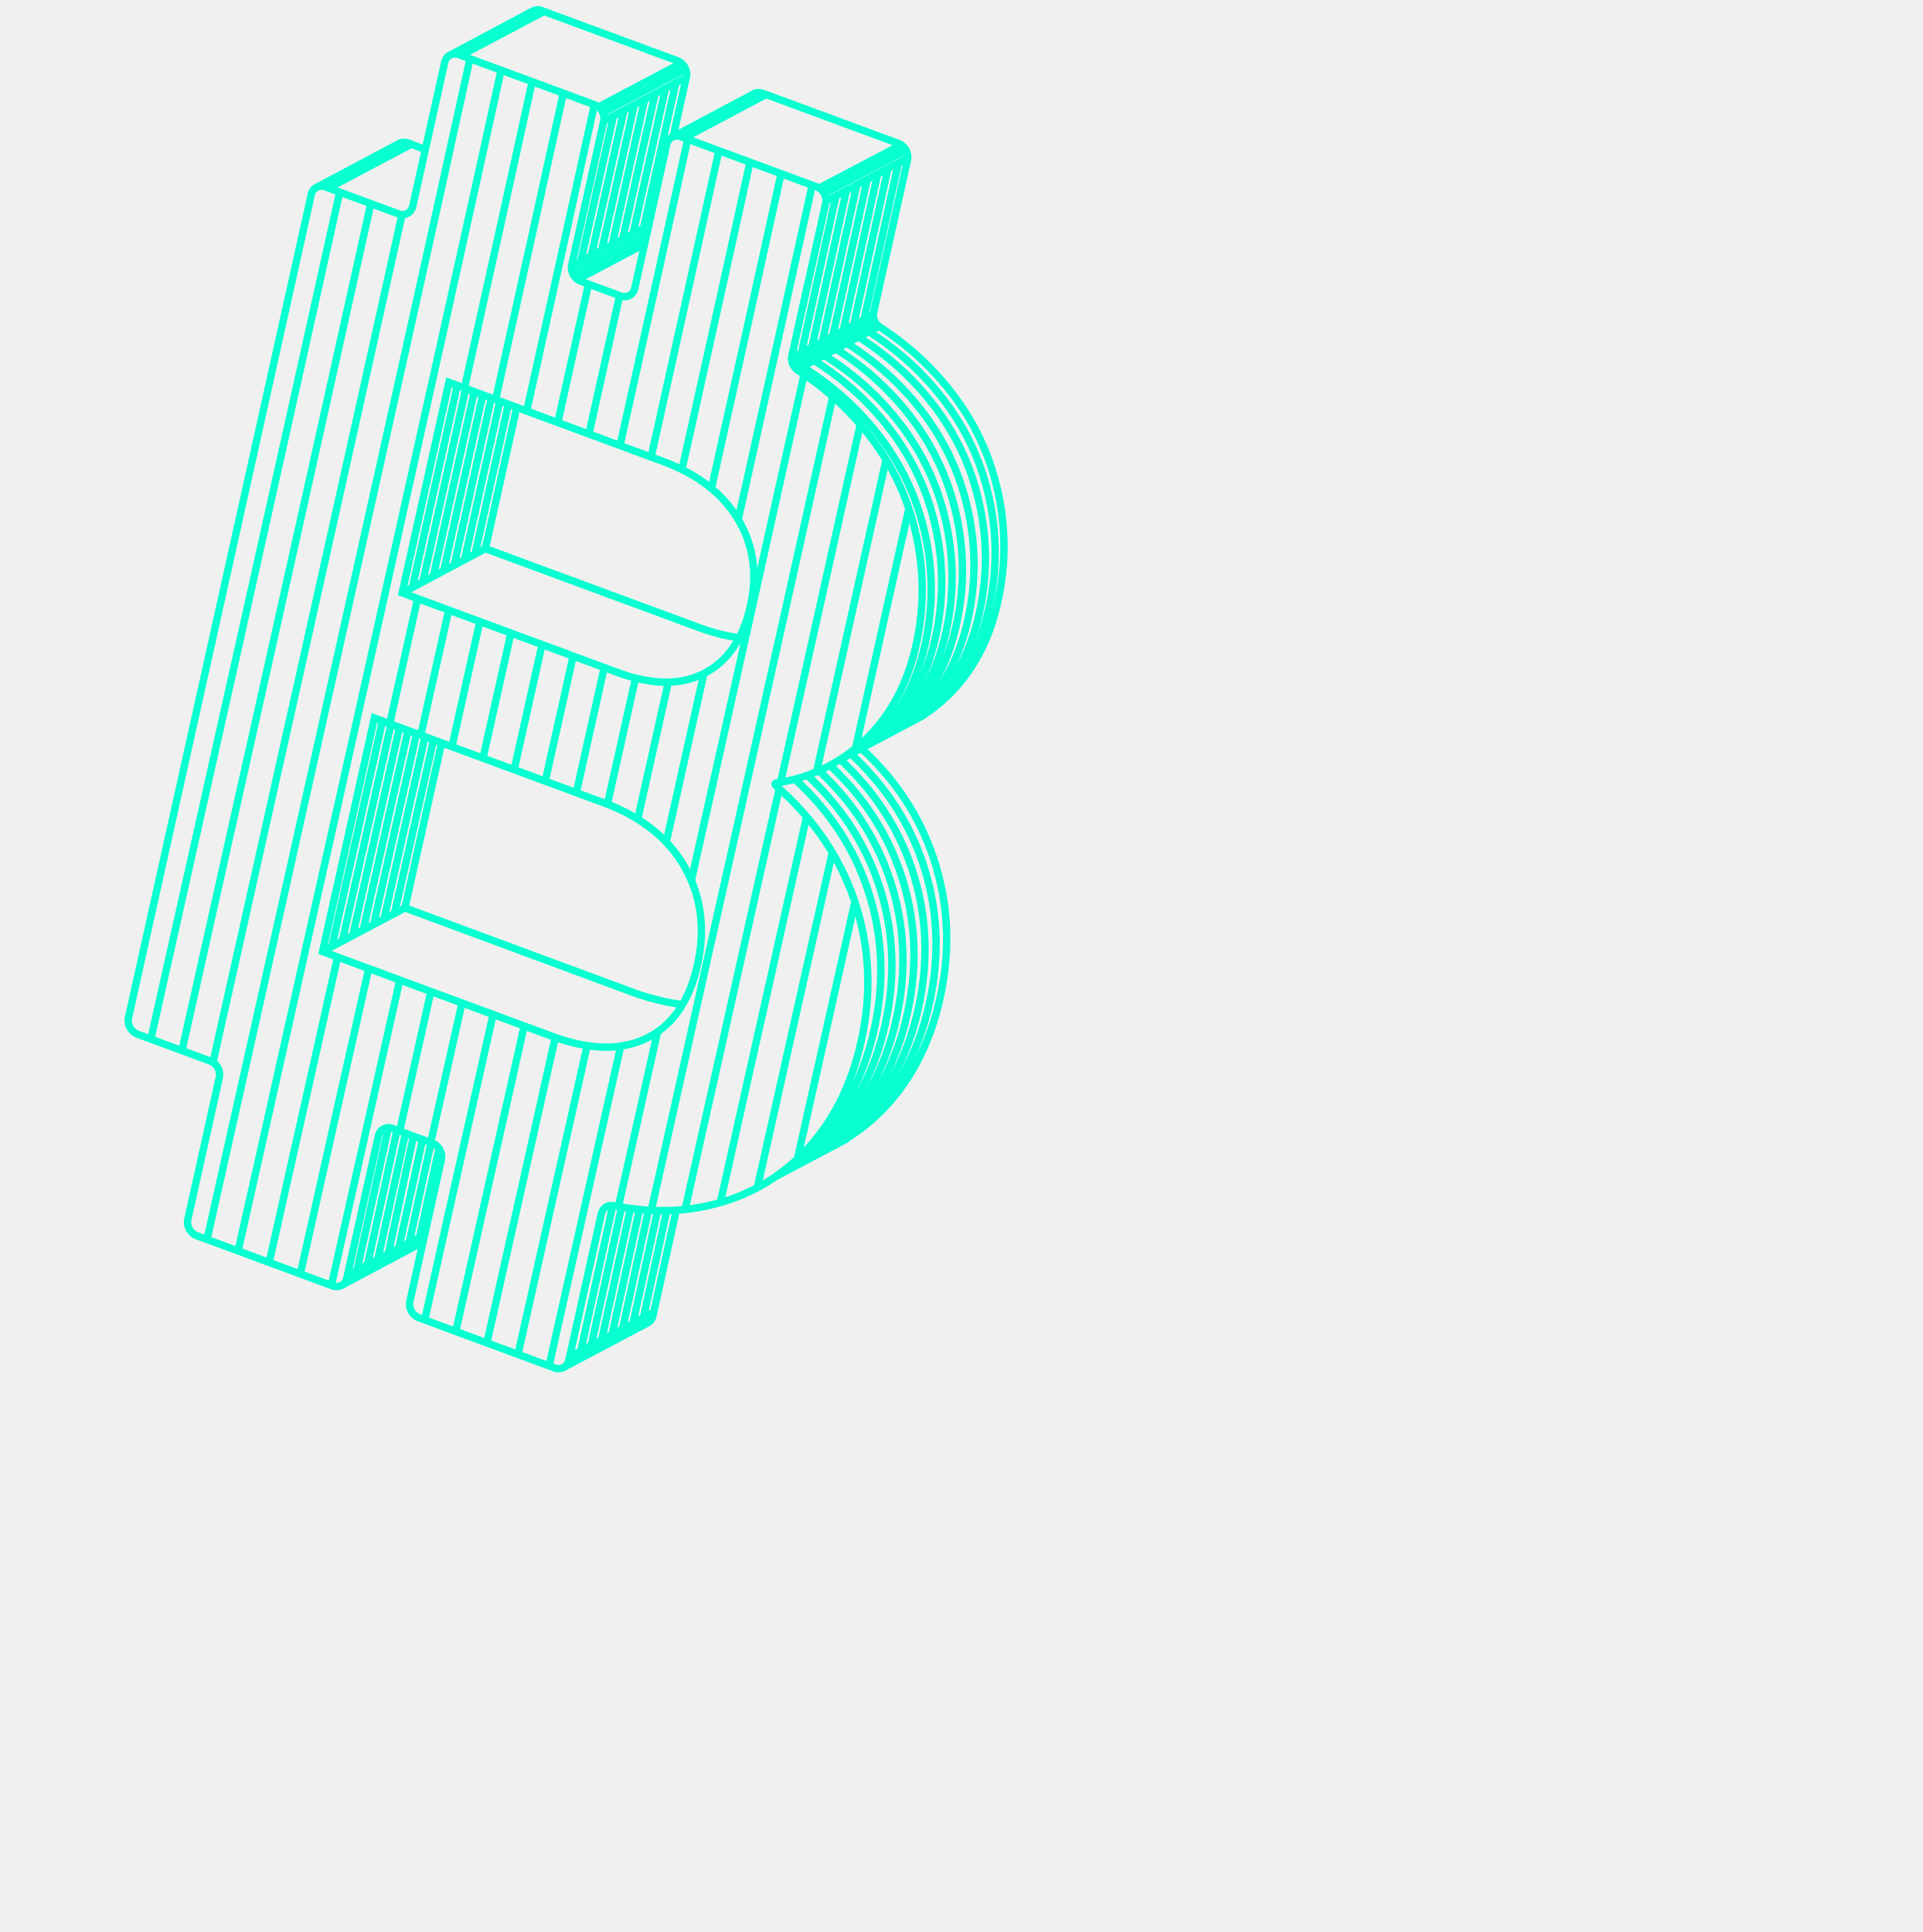
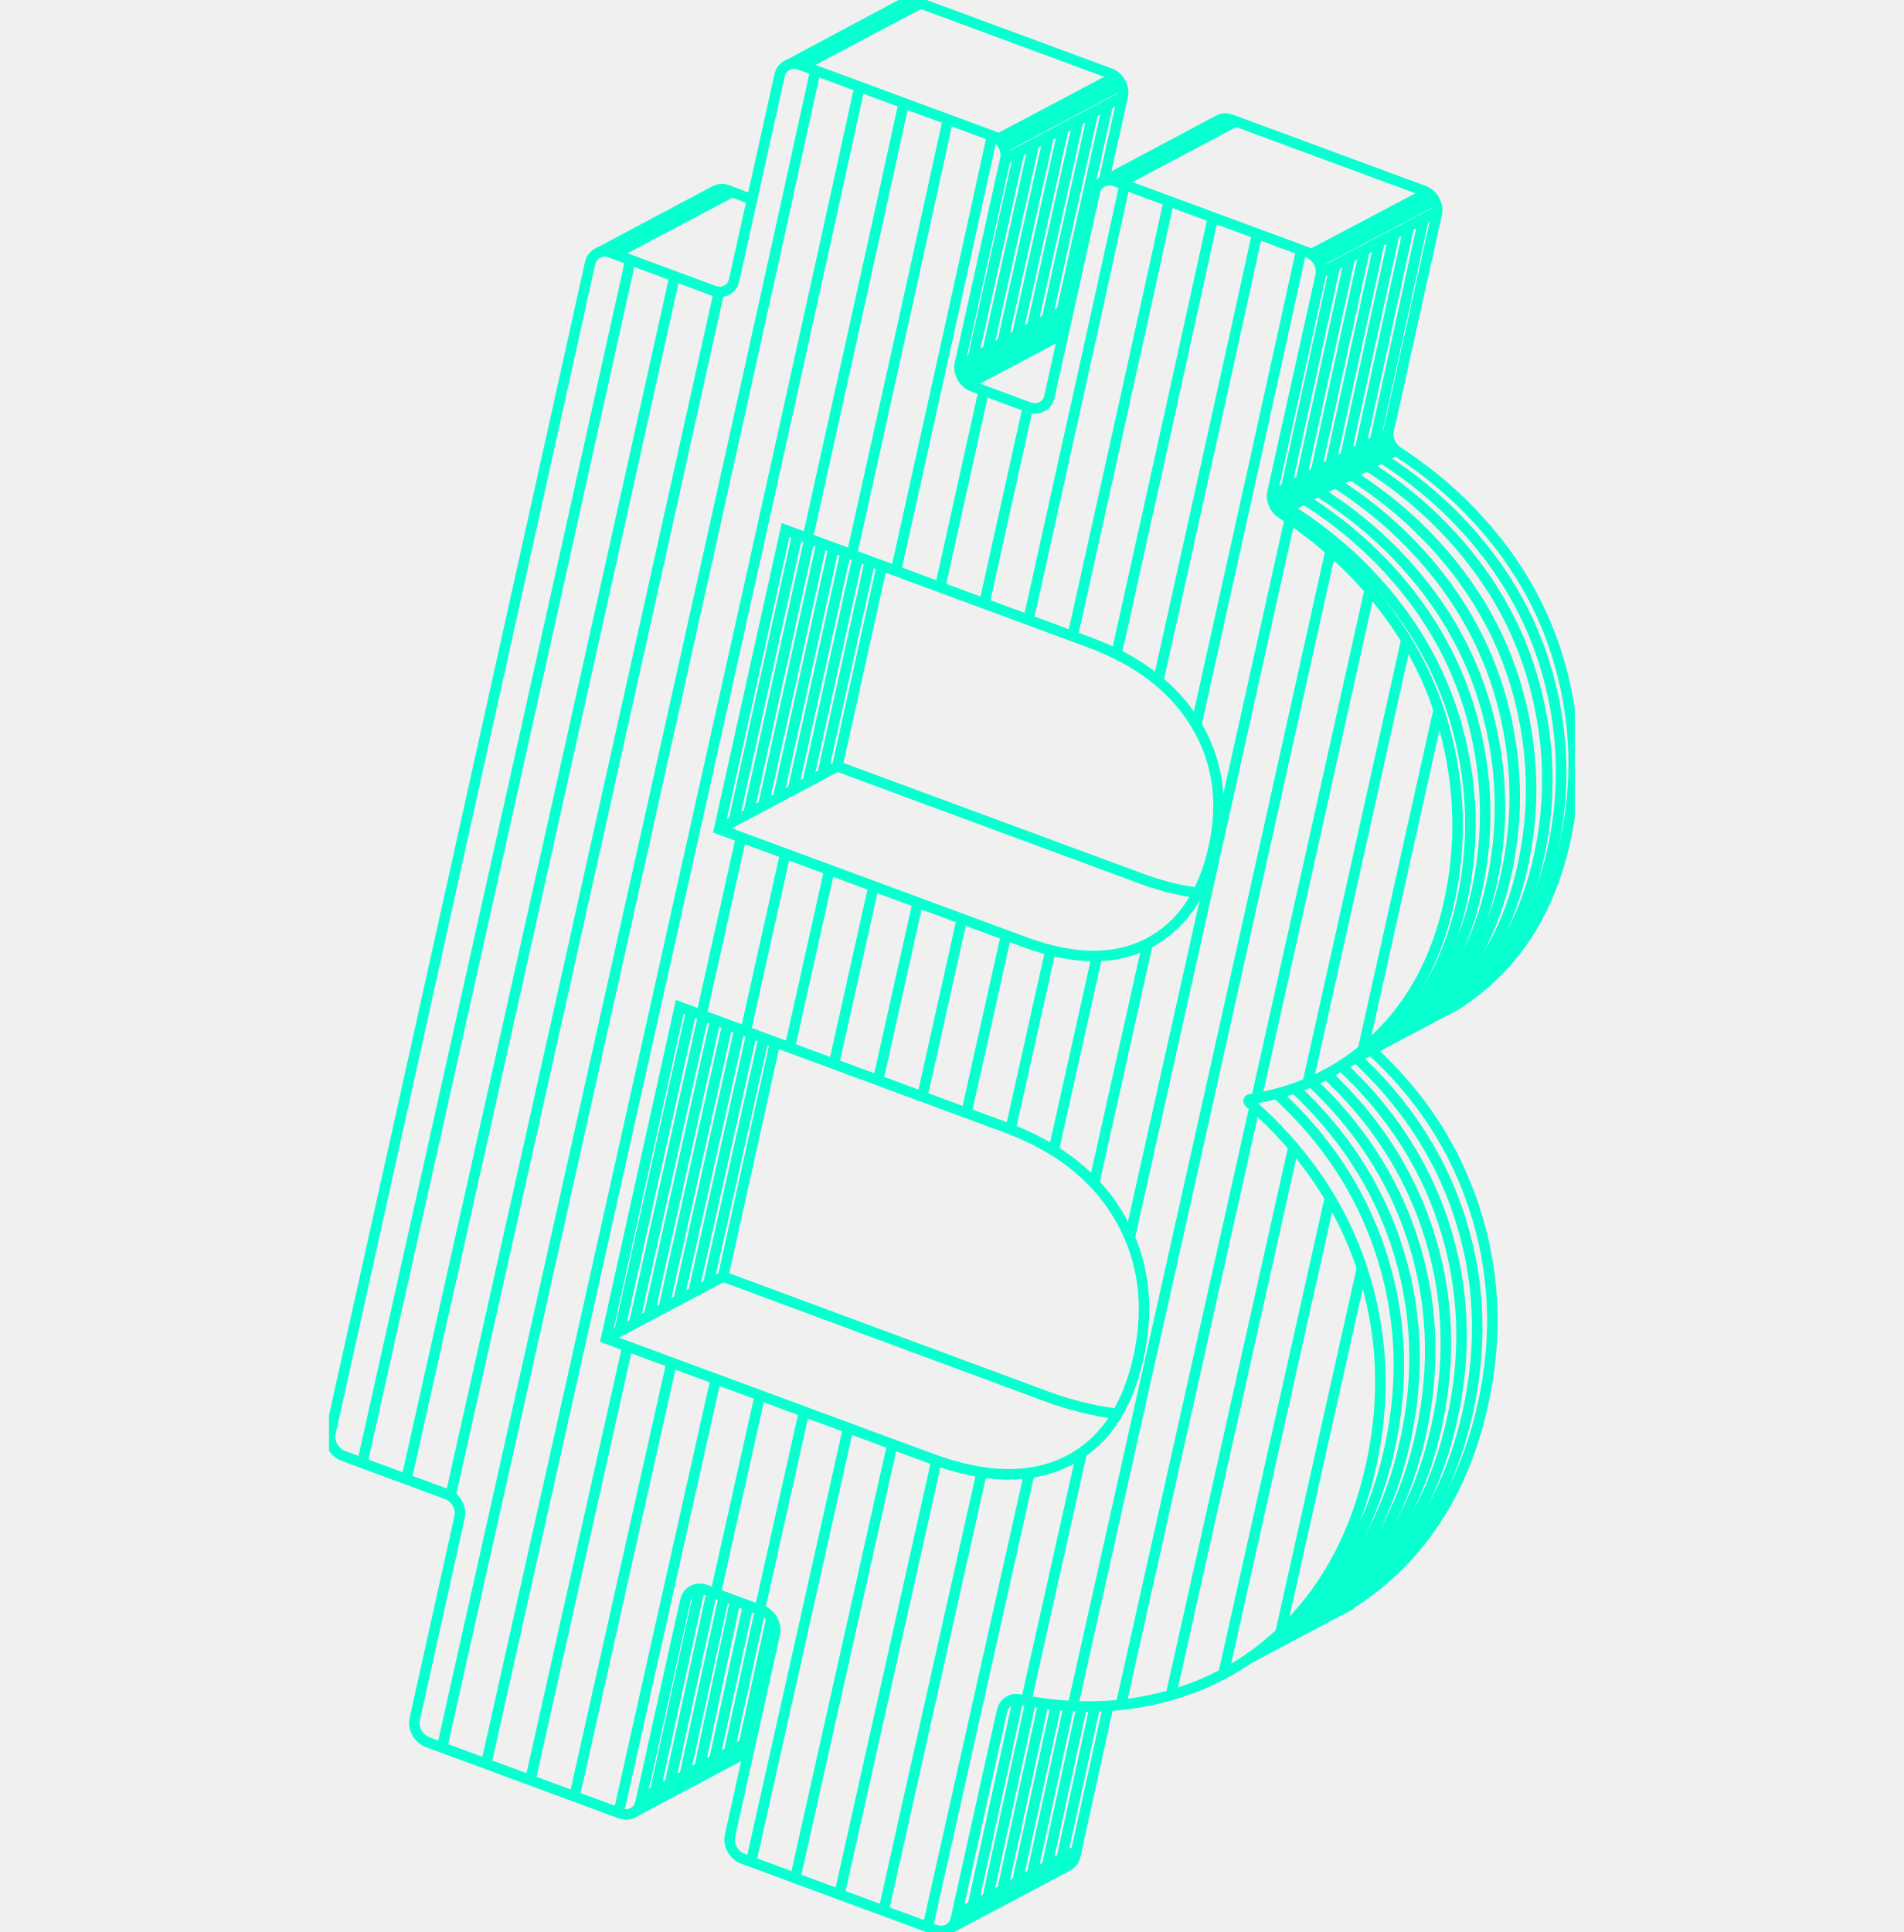
- <svg xmlns="http://www.w3.org/2000/svg" width="195" height="196" viewBox="0 0 195 196" fill="none">
-   <path d="M69.237 101.904C67.672 101.755 65.606 101.191 64.33 100.721L41.075 92.106L44.792 75.365" stroke="#08FFD0" stroke-width="0.75" stroke-miterlimit="10" />
-   <path d="M86.7 91.445C85.204 86.962 82.528 83.038 78.673 79.673C78.585 79.596 78.608 79.457 78.713 79.442C82.239 78.904 85.252 77.444 87.756 75.059C90.318 72.618 92.045 69.401 92.929 65.412C93.851 61.262 93.74 57.105 92.6 52.94C91.458 48.777 89.275 45.04 86.052 41.736C84.535 40.18 82.832 38.8 80.955 37.581C80.456 37.259 80.201 36.633 80.324 36.078L83.758 20.607C83.907 19.937 83.496 19.201 82.845 18.957L69.081 13.871C68.428 13.63 67.778 13.975 67.629 14.645L64.388 29.247C64.239 29.916 63.59 30.261 62.936 30.02L58.909 28.531C58.255 28.29 57.847 27.552 57.996 26.882L61.237 12.28C61.386 11.611 60.975 10.875 60.323 10.631L46.56 5.545C45.906 5.304 45.257 5.649 45.108 6.319L41.867 20.921C41.718 21.59 41.069 21.935 40.415 21.694L33.023 18.962C32.369 18.721 31.72 19.066 31.571 19.735L13.03 103.264C12.882 103.934 13.292 104.67 13.944 104.913L21.336 107.646C21.989 107.887 22.398 108.625 22.249 109.295L19.05 123.711C18.901 124.381 19.312 125.117 19.963 125.36L33.727 130.447C34.381 130.688 35.03 130.343 35.179 129.673L38.378 115.256C38.527 114.587 39.176 114.242 39.83 114.483L43.857 115.972C44.511 116.213 44.919 116.951 44.771 117.621L41.571 132.037C41.422 132.707 41.833 133.443 42.485 133.686L56.248 138.773C56.902 139.014 57.551 138.669 57.7 137.999L60.998 123.144C61.128 122.553 61.658 122.2 62.247 122.316C65.272 122.909 68.136 122.979 70.833 122.51C75.038 121.775 78.585 119.939 81.477 116.999C84.366 114.061 86.325 110.27 87.356 105.633C88.439 100.75 88.219 96.024 86.696 91.453L86.7 91.445ZM45.538 38.785L67.246 46.807C70.745 48.101 73.28 50.051 74.852 52.657C76.423 55.265 76.848 58.197 76.127 61.449C75.386 64.786 73.825 67.07 71.445 68.305C69.062 69.538 66.123 69.509 62.624 68.215L40.796 60.149L45.538 38.785V38.785ZM65.616 105.317C63.007 106.598 59.795 106.535 55.98 105.123L32.721 96.529L37.978 72.846L61.237 81.441C65.054 82.85 67.795 85.032 69.465 87.98C71.132 90.931 71.56 94.237 70.747 97.899C69.934 101.561 68.224 104.034 65.616 105.317Z" stroke="#08FFD0" stroke-width="0.75" stroke-miterlimit="10" />
-   <path d="M40.796 60.149L49.237 55.658" stroke="#08FFD0" stroke-width="0.75" stroke-miterlimit="10" />
-   <path d="M41.077 92.106L32.723 96.529" stroke="#08FFD0" stroke-width="0.75" stroke-miterlimit="10" />
-   <path d="M80.429 36.97L88.73 32.576" stroke="#08FFD0" stroke-width="0.75" stroke-miterlimit="10" />
-   <path d="M80.855 37.483L89.141 33.096" stroke="#08FFD0" stroke-width="0.75" stroke-miterlimit="10" />
-   <path d="M58.106 27.785L65.591 23.823" stroke="#08FFD0" stroke-width="0.75" stroke-miterlimit="10" />
-   <path d="M58.572 28.355L65.386 24.747" stroke="#08FFD0" stroke-width="0.75" stroke-miterlimit="10" />
-   <path d="M57.973 27.02L65.802 22.873" stroke="#08FFD0" stroke-width="0.75" stroke-miterlimit="10" />
-   <path d="M80.293 36.315L88.59 31.923" stroke="#08FFD0" stroke-width="0.75" stroke-miterlimit="10" />
-   <path d="M83.603 19.623L91.907 15.238" stroke="#08FFD0" stroke-width="0.75" stroke-miterlimit="10" />
-   <path d="M83.767 20.419L92.078 16.03" stroke="#08FFD0" stroke-width="0.75" stroke-miterlimit="10" />
-   <path d="M57.188 138.706L65.657 134.225L65.699 134.202C65.961 134.063 66.162 133.809 66.236 133.474L68.593 122.767" stroke="#08FFD0" stroke-width="0.75" stroke-miterlimit="10" />
-   <path d="M83.092 19.08L91.408 14.691" stroke="#08FFD0" stroke-width="0.75" stroke-miterlimit="10" />
-   <path d="M61.143 11.434L69.544 6.986" stroke="#08FFD0" stroke-width="0.75" stroke-miterlimit="10" />
-   <path d="M61.234 12.287L69.621 7.831" stroke="#08FFD0" stroke-width="0.75" stroke-miterlimit="10" />
-   <path d="M34.596 130.422L42.912 126.003" stroke="#08FFD0" stroke-width="0.75" stroke-miterlimit="10" />
-   <path d="M35.242 129.399L43.084 125.232" stroke="#08FFD0" stroke-width="0.75" stroke-miterlimit="10" />
-   <path d="M57.775 137.665L66.313 133.127" stroke="#08FFD0" stroke-width="0.75" stroke-miterlimit="10" />
-   <path d="M60.7 10.854L69.117 6.4" stroke="#08FFD0" stroke-width="0.75" stroke-miterlimit="10" />
-   <path d="M46.755 5.624L55.182 1.164" stroke="#08FFD0" stroke-width="0.75" stroke-miterlimit="10" />
-   <path d="M33.32 19.08L41.724 14.632" stroke="#08FFD0" stroke-width="0.75" stroke-miterlimit="10" />
-   <path d="M69.366 14.007L77.705 9.59" stroke="#08FFD0" stroke-width="0.75" stroke-miterlimit="10" />
-   <path d="M32.097 19.018L40.475 14.566L40.528 14.541C40.785 14.414 41.098 14.395 41.412 14.512L43.138 15.177" stroke="#08FFD0" stroke-width="0.75" stroke-miterlimit="10" />
-   <path d="M87.358 75.915C90.892 79.157 93.277 82.819 94.693 87.068C96.216 91.638 96.436 96.365 95.353 101.247C94.324 105.886 92.363 109.675 89.474 112.613C88.028 114.084 86.419 115.277 84.645 116.196H84.653L78.667 119.363" stroke="#08FFD0" stroke-width="0.75" stroke-miterlimit="10" />
-   <path d="M88.395 113.144C86.949 114.614 85.34 115.808 83.566 116.727H83.574L78.897 119.201" stroke="#08FFD0" stroke-width="0.75" stroke-miterlimit="10" />
-   <path d="M86.306 76.471C89.771 79.686 92.214 83.399 93.614 87.596C95.137 92.166 95.357 96.893 94.274 101.775C93.245 106.415 91.284 110.203 88.395 113.142" stroke="#08FFD0" stroke-width="0.75" stroke-miterlimit="10" />
-   <path d="M85.229 77.043C88.671 80.249 91.1 83.948 92.493 88.126C94.016 92.697 94.236 97.423 93.153 102.306C92.124 106.945 90.163 110.734 87.274 113.672C85.828 115.142 84.219 116.336 82.445 117.255H82.453L79.231 118.956" stroke="#08FFD0" stroke-width="0.75" stroke-miterlimit="10" />
-   <path d="M84.192 77.65C87.595 80.84 89.99 84.51 91.374 88.659C92.898 93.229 93.118 97.956 92.034 102.838C91.006 107.477 89.045 111.266 86.155 114.204C84.71 115.675 83.101 116.868 81.326 117.787L79.486 118.767" stroke="#08FFD0" stroke-width="0.75" stroke-miterlimit="10" />
-   <path d="M83.084 78.189C86.482 81.376 88.873 85.042 90.256 89.187C91.779 93.757 91.999 98.484 90.916 103.366C89.887 108.006 87.926 111.794 85.037 114.733C83.591 116.203 81.982 117.396 80.207 118.315L79.746 118.559" stroke="#08FFD0" stroke-width="0.75" stroke-miterlimit="10" />
-   <path d="M81.897 78.656C85.329 81.859 87.743 85.545 89.134 89.717C90.657 94.287 90.877 99.014 89.794 103.897C88.765 108.536 86.804 112.324 83.915 115.263C82.706 116.492 81.51 117.448 80.07 118.292" stroke="#08FFD0" stroke-width="0.75" stroke-miterlimit="10" />
-   <path d="M80.626 79.045C84.161 82.287 86.597 85.999 88.016 90.245C89.539 94.816 89.759 99.542 88.676 104.425C87.647 109.064 85.686 112.853 82.797 115.791C82.313 116.284 81.843 116.716 81.322 117.149" stroke="#08FFD0" stroke-width="0.75" stroke-miterlimit="10" />
-   <path d="M87.467 33.239C87.739 33.439 88.097 33.618 88.353 33.784C90.23 35.003 91.934 36.383 93.451 37.939C96.673 41.243 98.856 44.98 99.998 49.143C101.138 53.308 101.249 57.465 100.327 61.615C99.441 65.604 97.716 68.819 95.154 71.262C94.578 71.811 94.056 72.248 93.428 72.697" stroke="#08FFD0" stroke-width="0.75" stroke-miterlimit="10" />
-   <path d="M86.408 33.799C86.618 34.017 87.1 34.192 87.364 34.364C89.241 35.583 90.944 36.964 92.461 38.519C95.684 41.823 97.867 45.56 99.009 49.723C100.149 53.888 100.26 58.045 99.338 62.195C98.451 66.184 96.727 69.399 94.165 71.842C93.674 72.308 93.23 72.69 92.702 73.085" stroke="#08FFD0" stroke-width="0.75" stroke-miterlimit="10" />
-   <path d="M85.351 34.36C85.516 34.668 85.927 34.834 86.207 35.015C88.085 36.234 89.788 37.614 91.305 39.17C94.528 42.474 96.711 46.211 97.853 50.374C98.992 54.539 99.103 58.696 98.182 62.846C97.295 66.835 95.571 70.049 93.008 72.493C92.571 72.911 92.179 73.252 91.71 73.612" stroke="#08FFD0" stroke-width="0.75" stroke-miterlimit="10" />
-   <path d="M84.293 34.919C84.394 35.236 84.75 35.367 85.037 35.554C86.914 36.772 88.618 38.153 90.134 39.708C93.357 43.013 95.54 46.749 96.682 50.912C97.822 55.078 97.933 59.234 97.011 63.385C96.125 67.373 94.4 70.588 91.838 73.031C91.285 73.558 90.794 73.98 90.191 74.416" stroke="#08FFD0" stroke-width="0.75" stroke-miterlimit="10" />
-   <path d="M83.234 35.479C83.331 35.805 83.687 36.088 83.982 36.279C85.86 37.498 87.563 38.879 89.08 40.434C92.302 43.738 94.486 47.475 95.627 51.638C96.767 55.803 96.878 59.96 95.956 64.111C95.07 68.099 93.346 71.314 90.783 73.757C90.45 74.075 90.13 74.35 89.778 74.635" stroke="#08FFD0" stroke-width="0.75" stroke-miterlimit="10" />
-   <path d="M82.177 36.04C82.265 36.39 82.613 36.593 82.927 36.797C84.804 38.016 86.507 39.397 88.025 40.952C91.247 44.256 93.43 47.993 94.572 52.156C95.712 56.321 95.823 60.478 94.901 64.628C94.015 68.617 92.29 71.832 89.728 74.275C89.307 74.676 89.043 74.913 88.594 75.263" stroke="#08FFD0" stroke-width="0.75" stroke-miterlimit="10" />
-   <path d="M81.118 36.6C81.177 36.99 81.546 37.3 81.868 37.51C83.746 38.729 85.449 40.11 86.966 41.665C90.188 44.969 92.371 48.706 93.513 52.869C94.653 57.034 94.764 61.191 93.842 65.342C92.956 69.33 91.232 72.545 88.669 74.988C88.454 75.194 88.28 75.354 88.055 75.545" stroke="#08FFD0" stroke-width="0.75" stroke-miterlimit="10" />
-   <path d="M45.688 5.574L54.013 1.133L54.032 1.122C54.294 0.983 54.62 0.956 54.947 1.077L68.711 6.163C69.364 6.404 69.773 7.142 69.624 7.812L68.277 13.867" stroke="#08FFD0" stroke-width="0.75" stroke-miterlimit="10" />
-   <path d="M74.983 64.691C73.406 64.516 71.872 64.021 71.063 63.724L49.235 55.658L52.416 41.328" stroke="#08FFD0" stroke-width="0.75" stroke-miterlimit="10" />
-   <path d="M48.18 56.242L51.559 41.01" stroke="#08FFD0" stroke-width="0.75" stroke-miterlimit="10" />
-   <path d="M47.121 56.801L50.696 40.692" stroke="#08FFD0" stroke-width="0.75" stroke-miterlimit="10" />
-   <path d="M46.063 57.363L49.833 40.372" stroke="#08FFD0" stroke-width="0.75" stroke-miterlimit="10" />
-   <path d="M45.005 57.922L48.969 40.053" stroke="#08FFD0" stroke-width="0.75" stroke-miterlimit="10" />
-   <path d="M43.947 58.481L48.108 39.735" stroke="#08FFD0" stroke-width="0.75" stroke-miterlimit="10" />
-   <path d="M42.89 59.043L47.246 39.415" stroke="#08FFD0" stroke-width="0.75" stroke-miterlimit="10" />
-   <path d="M41.831 59.602L46.382 39.097" stroke="#08FFD0" stroke-width="0.75" stroke-miterlimit="10" />
-   <path d="M40.015 92.668L43.975 75.063" stroke="#08FFD0" stroke-width="0.75" stroke-miterlimit="10" />
-   <path d="M38.956 93.229L43.111 74.745" stroke="#08FFD0" stroke-width="0.75" stroke-miterlimit="10" />
-   <path d="M37.898 93.788L42.248 74.425" stroke="#08FFD0" stroke-width="0.75" stroke-miterlimit="10" />
-   <path d="M36.841 94.35L41.385 74.106" stroke="#08FFD0" stroke-width="0.75" stroke-miterlimit="10" />
-   <path d="M35.782 94.909L40.522 73.788" stroke="#08FFD0" stroke-width="0.75" stroke-miterlimit="10" />
-   <path d="M34.724 95.469L39.66 73.468" stroke="#08FFD0" stroke-width="0.75" stroke-miterlimit="10" />
-   <path d="M33.666 96.03L38.797 73.15" stroke="#08FFD0" stroke-width="0.75" stroke-miterlimit="10" />
-   <path d="M65.079 134.533L67.635 122.807" stroke="#08FFD0" stroke-width="0.75" stroke-miterlimit="10" />
-   <path d="M64.022 135.092L66.703 122.807" stroke="#08FFD0" stroke-width="0.75" stroke-miterlimit="10" />
-   <path d="M62.963 135.652L65.779 122.767" stroke="#08FFD0" stroke-width="0.75" stroke-miterlimit="10" />
-   <path d="M61.905 136.211L64.864 122.695" stroke="#08FFD0" stroke-width="0.75" stroke-miterlimit="10" />
-   <path d="M60.847 136.77L63.952 122.591" stroke="#08FFD0" stroke-width="0.75" stroke-miterlimit="10" />
-   <path d="M59.789 137.33L63.049 122.456" stroke="#08FFD0" stroke-width="0.75" stroke-miterlimit="10" />
-   <path d="M58.731 137.891L62.149 122.308" stroke="#08FFD0" stroke-width="0.75" stroke-miterlimit="10" />
-   <path d="M87.467 33.239L91.123 16.533" stroke="#08FFD0" stroke-width="0.75" stroke-miterlimit="10" />
-   <path d="M86.408 33.799L90.069 17.09" stroke="#08FFD0" stroke-width="0.75" stroke-miterlimit="10" />
-   <path d="M85.351 34.36L89.017 17.648" stroke="#08FFD0" stroke-width="0.75" stroke-miterlimit="10" />
-   <path d="M84.293 34.919L87.964 18.205" stroke="#08FFD0" stroke-width="0.75" stroke-miterlimit="10" />
-   <path d="M83.234 35.479L86.909 18.764" stroke="#08FFD0" stroke-width="0.75" stroke-miterlimit="10" />
-   <path d="M82.177 36.04L85.854 19.322" stroke="#08FFD0" stroke-width="0.75" stroke-miterlimit="10" />
-   <path d="M81.118 36.6L84.797 19.881" stroke="#08FFD0" stroke-width="0.75" stroke-miterlimit="10" />
-   <path d="M65.266 23.162L68.555 8.396" stroke="#08FFD0" stroke-width="0.75" stroke-miterlimit="10" />
-   <path d="M64.208 23.722L67.504 8.956" stroke="#08FFD0" stroke-width="0.75" stroke-miterlimit="10" />
-   <path d="M63.149 24.283L66.449 9.517" stroke="#08FFD0" stroke-width="0.75" stroke-miterlimit="10" />
-   <path d="M62.092 24.843L65.394 10.076" stroke="#08FFD0" stroke-width="0.75" stroke-miterlimit="10" />
-   <path d="M61.033 25.402L64.339 10.638" stroke="#08FFD0" stroke-width="0.75" stroke-miterlimit="10" />
-   <path d="M59.976 25.963L63.284 11.197" stroke="#08FFD0" stroke-width="0.75" stroke-miterlimit="10" />
-   <path d="M58.918 26.523L62.228 11.758" stroke="#08FFD0" stroke-width="0.75" stroke-miterlimit="10" />
-   <path d="M42.393 126.301L44.532 116.494" stroke="#08FFD0" stroke-width="0.75" stroke-miterlimit="10" />
-   <path d="M41.335 126.86L43.724 115.918" stroke="#08FFD0" stroke-width="0.75" stroke-miterlimit="10" />
-   <path d="M40.276 127.421L42.86 115.597" stroke="#08FFD0" stroke-width="0.75" stroke-miterlimit="10" />
-   <path d="M39.219 127.981L41.945 115.259" stroke="#08FFD0" stroke-width="0.75" stroke-miterlimit="10" />
-   <path d="M38.16 128.542L41.133 114.959" stroke="#08FFD0" stroke-width="0.75" stroke-miterlimit="10" />
-   <path d="M37.102 129.102L40.27 114.641" stroke="#08FFD0" stroke-width="0.75" stroke-miterlimit="10" />
-   <path d="M36.044 129.661L39.39 114.404" stroke="#08FFD0" stroke-width="0.75" stroke-miterlimit="10" />
-   <path d="M68.291 13.863L76.504 9.494L76.54 9.475C76.787 9.369 77.08 9.359 77.376 9.469L91.139 14.556C91.793 14.797 92.201 15.535 92.053 16.204L88.619 31.676C88.495 32.229 88.753 32.855 89.249 33.179C91.127 34.398 92.83 35.778 94.347 37.334C97.569 40.638 99.753 44.375 100.894 48.538C102.034 52.703 102.145 56.86 101.223 61.01C100.337 64.999 98.613 68.213 96.05 70.657C95.269 71.401 94.437 72.056 93.555 72.622L93.364 72.738L85.237 77.041" stroke="#08FFD0" stroke-width="0.75" stroke-miterlimit="10" />
-   <path d="M34.456 19.498C29.032 44.019 20.592 81.782 15.304 105.415" stroke="#08FFD0" stroke-width="0.75" stroke-miterlimit="10" />
-   <path d="M37.614 20.652C32.168 45.269 23.724 83.046 18.457 106.581" stroke="#08FFD0" stroke-width="0.75" stroke-miterlimit="10" />
-   <path d="M40.777 21.777C35.307 46.504 26.85 84.337 21.604 107.781" stroke="#08FFD0" stroke-width="0.75" stroke-miterlimit="10" />
-   <path d="M47.668 5.963C42.288 30.675 25.122 107.34 20.998 125.741" stroke="#08FFD0" stroke-width="0.75" stroke-miterlimit="10" />
-   <path d="M50.826 7.119C45.357 32.22 28.154 109.047 24.152 126.906" stroke="#08FFD0" stroke-width="0.75" stroke-miterlimit="10" />
-   <path d="M34.242 97.091C31.118 111.064 28.539 122.578 27.307 128.07" stroke="#08FFD0" stroke-width="0.75" stroke-miterlimit="10" />
-   <path d="M42.361 60.727C41.418 64.953 40.469 69.207 39.53 73.418" stroke="#08FFD0" stroke-width="0.75" stroke-miterlimit="10" />
-   <path d="M53.975 8.313C52.437 15.368 49.908 26.803 47.117 39.367" stroke="#08FFD0" stroke-width="0.75" stroke-miterlimit="10" />
-   <path d="M37.396 98.257C34.246 112.339 31.659 123.89 30.46 129.237" stroke="#08FFD0" stroke-width="0.75" stroke-miterlimit="10" />
-   <path d="M45.516 61.894C44.573 66.121 43.624 70.376 42.685 74.585" stroke="#08FFD0" stroke-width="0.75" stroke-miterlimit="10" />
-   <path d="M57.136 9.461C55.567 16.66 53.099 27.816 50.273 40.534" stroke="#08FFD0" stroke-width="0.75" stroke-miterlimit="10" />
-   <path d="M40.551 99.422C37.377 113.62 34.781 125.209 33.616 130.401" stroke="#08FFD0" stroke-width="0.75" stroke-miterlimit="10" />
-   <path d="M48.672 63.058C47.73 67.288 46.78 71.54 45.842 75.749" stroke="#08FFD0" stroke-width="0.75" stroke-miterlimit="10" />
-   <path d="M60.29 10.632C58.706 17.887 56.242 29.03 53.426 41.7" stroke="#08FFD0" stroke-width="0.75" stroke-miterlimit="10" />
-   <path d="M43.706 100.586C42.56 105.708 41.491 110.486 40.54 114.741" stroke="#08FFD0" stroke-width="0.75" stroke-miterlimit="10" />
-   <path d="M51.825 64.225C50.886 68.438 49.939 72.676 49.005 76.868" stroke="#08FFD0" stroke-width="0.75" stroke-miterlimit="10" />
-   <path d="M59.697 28.827C58.733 33.183 57.683 37.91 56.581 42.867" stroke="#08FFD0" stroke-width="0.75" stroke-miterlimit="10" />
-   <path d="M46.859 101.753C45.713 106.881 44.642 111.659 43.693 115.905" stroke="#08FFD0" stroke-width="0.75" stroke-miterlimit="10" />
-   <path d="M54.981 65.392C54.038 69.621 53.089 73.876 52.15 78.082" stroke="#08FFD0" stroke-width="0.75" stroke-miterlimit="10" />
-   <path d="M62.848 30.006C61.884 34.362 60.834 39.084 59.736 44.033" stroke="#08FFD0" stroke-width="0.75" stroke-miterlimit="10" />
-   <path d="M50.015 102.919C46.749 117.523 44.121 129.253 43.08 133.899" stroke="#08FFD0" stroke-width="0.75" stroke-miterlimit="10" />
-   <path d="M58.136 66.558C57.193 70.792 56.244 75.044 55.306 79.249" stroke="#08FFD0" stroke-width="0.75" stroke-miterlimit="10" />
-   <path d="M69.758 14.127C68.136 21.544 65.678 32.655 62.89 45.198" stroke="#08FFD0" stroke-width="0.75" stroke-miterlimit="10" />
-   <path d="M53.168 104.086C49.86 118.881 47.213 130.686 46.227 135.092" stroke="#08FFD0" stroke-width="0.75" stroke-miterlimit="10" />
-   <path d="M61.29 67.723C60.345 71.956 59.395 76.211 58.459 80.413" stroke="#08FFD0" stroke-width="0.75" stroke-miterlimit="10" />
-   <path d="M72.916 15.291C71.284 22.761 68.826 33.859 66.048 46.362" stroke="#08FFD0" stroke-width="0.75" stroke-miterlimit="10" />
-   <path d="M56.324 105.248C52.982 120.195 50.325 132.048 49.389 136.232" stroke="#08FFD0" stroke-width="0.75" stroke-miterlimit="10" />
-   <path d="M64.466 68.793C63.515 73.062 62.557 77.35 61.612 81.584" stroke="#08FFD0" stroke-width="0.75" stroke-miterlimit="10" />
-   <path d="M76.071 16.458C74.422 23.998 71.958 35.127 69.178 47.635" stroke="#08FFD0" stroke-width="0.75" stroke-miterlimit="10" />
-   <path d="M59.553 106.08C56.129 121.387 53.424 133.462 52.542 137.396" stroke="#08FFD0" stroke-width="0.75" stroke-miterlimit="10" />
-   <path d="M67.788 69.207C66.753 73.844 65.714 78.509 64.688 83.102" stroke="#08FFD0" stroke-width="0.75" stroke-miterlimit="10" />
-   <path d="M79.226 17.625C77.533 25.364 75.004 36.779 72.165 49.555" stroke="#08FFD0" stroke-width="0.75" stroke-miterlimit="10" />
-   <path d="M62.957 106.13C59.364 122.202 56.527 134.864 55.697 138.563" stroke="#08FFD0" stroke-width="0.75" stroke-miterlimit="10" />
-   <path d="M71.405 68.296C70.131 74.011 68.842 79.783 67.581 85.437" stroke="#08FFD0" stroke-width="0.75" stroke-miterlimit="10" />
-   <path d="M82.388 18.764C80.596 26.947 77.897 39.132 74.887 52.665" stroke="#08FFD0" stroke-width="0.75" stroke-miterlimit="10" />
-   <path d="M66.697 104.683C65.238 111.202 63.891 117.224 62.732 122.399" stroke="#08FFD0" stroke-width="0.75" stroke-miterlimit="10" />
-   <path d="M81.561 37.987C78.225 53.042 74.02 71.9 70.127 89.328" stroke="#08FFD0" stroke-width="0.75" stroke-miterlimit="10" />
-   <path d="M84.474 40.241C78.828 65.708 70.868 101.316 66.058 122.807" stroke="#08FFD0" stroke-width="0.75" stroke-miterlimit="10" />
-   <path d="M79.04 79.998C75.539 95.685 72.088 111.116 69.494 122.705" stroke="#08FFD0" stroke-width="0.75" stroke-miterlimit="10" />
-   <path d="M87.263 43.056C84.825 54.054 81.992 66.766 79.186 79.344" stroke="#08FFD0" stroke-width="0.75" stroke-miterlimit="10" />
-   <path d="M81.82 82.846C78.629 97.141 75.509 111.098 73.07 121.99" stroke="#08FFD0" stroke-width="0.75" stroke-miterlimit="10" />
-   <path d="M89.874 46.67C87.705 56.438 85.269 67.382 82.834 78.294" stroke="#08FFD0" stroke-width="0.75" stroke-miterlimit="10" />
-   <path d="M84.425 86.477C81.678 98.781 79.013 110.703 76.823 120.484" stroke="#08FFD0" stroke-width="0.75" stroke-miterlimit="10" />
-   <path d="M92.193 51.605C90.484 59.294 88.64 67.577 86.781 75.913" stroke="#08FFD0" stroke-width="0.75" stroke-miterlimit="10" />
-   <path d="M86.727 91.451C84.65 100.753 82.645 109.717 80.89 117.567" stroke="#08FFD0" stroke-width="0.75" stroke-miterlimit="10" />
+ <svg xmlns="http://www.w3.org/2000/svg" width="136" height="138" viewBox="0 0 136 138" fill="none">
+   <g clip-path="url(#clip0_16_430)">
+     <path d="M79.815 100.982C78.25 100.832 76.184 100.269 74.908 99.799L51.653 91.183L55.37 74.442" stroke="#08FFD0" stroke-width="0.75" stroke-miterlimit="10" />
+     <path d="M97.278 90.522C95.782 86.039 93.107 82.115 89.251 78.751C89.163 78.674 89.187 78.534 89.291 78.52C92.818 77.981 95.831 76.521 98.334 74.136C100.897 71.695 102.623 68.478 103.507 64.49C104.429 60.339 104.318 56.182 103.178 52.017C102.036 47.854 99.853 44.117 96.631 40.813C95.114 39.258 93.41 37.877 91.533 36.658C91.034 36.336 90.779 35.71 90.903 35.155L94.337 19.684C94.485 19.014 94.075 18.278 93.423 18.035L79.66 12.949C79.006 12.707 78.356 13.053 78.208 13.722L74.966 28.324C74.818 28.994 74.168 29.339 73.514 29.098L69.487 27.609C68.834 27.367 68.425 26.629 68.574 25.96L71.815 11.358C71.964 10.688 71.553 9.952 70.902 9.709L57.138 4.623C56.485 4.381 55.835 4.727 55.686 5.396L52.445 19.998C52.296 20.668 51.647 21.013 50.993 20.772L43.601 18.039C42.947 17.798 42.298 18.143 42.149 18.813L23.609 102.342C23.46 103.011 23.871 103.747 24.522 103.991L31.914 106.723C32.568 106.964 32.977 107.703 32.828 108.372L29.628 122.789C29.48 123.458 29.89 124.195 30.542 124.438L44.305 129.524C44.959 129.765 45.608 129.42 45.757 128.751L48.957 114.334C49.105 113.664 49.755 113.319 50.409 113.56L54.435 115.049C55.089 115.29 55.498 116.029 55.349 116.698L52.15 131.115C52.001 131.785 52.412 132.521 53.063 132.764L66.827 137.85C67.48 138.091 68.13 137.746 68.278 137.077L71.576 122.221C71.706 121.631 72.236 121.277 72.825 121.394C75.851 121.986 78.715 122.057 81.411 121.587C85.616 120.853 89.163 119.017 92.055 116.076C94.944 113.138 96.903 109.347 97.934 104.71C99.017 99.828 98.797 95.101 97.274 90.531L97.278 90.522ZM56.116 37.862L77.824 45.885C81.323 47.178 83.859 49.129 85.43 51.734C87.001 54.342 87.427 57.274 86.706 60.526C85.964 63.864 84.403 66.147 82.023 67.382C79.641 68.615 76.701 68.586 73.202 67.293L51.374 59.227L56.116 37.862V37.862ZM76.194 104.394C73.586 105.675 70.374 105.613 66.558 104.201L43.3 95.606L48.556 71.924L71.815 80.518C75.633 81.928 78.373 84.109 80.043 87.058C81.711 90.009 82.138 93.315 81.325 96.977C80.512 100.639 78.803 103.111 76.194 104.394Z" stroke="#08FFD0" stroke-width="0.75" stroke-miterlimit="10" />
+     <path d="M51.374 59.227L59.816 54.735" stroke="#08FFD0" stroke-width="0.75" stroke-miterlimit="10" />
+     <path d="M51.655 91.183L43.302 95.606" stroke="#08FFD0" stroke-width="0.75" stroke-miterlimit="10" />
+     <path d="M91.007 36.047L99.308 31.653" stroke="#08FFD0" stroke-width="0.75" stroke-miterlimit="10" />
+     <path d="M91.433 36.561L99.719 32.173" stroke="#08FFD0" stroke-width="0.75" stroke-miterlimit="10" />
+     <path d="M68.685 26.862L76.169 22.901" stroke="#08FFD0" stroke-width="0.75" stroke-miterlimit="10" />
+     <path d="M69.15 27.432L75.964 23.824" stroke="#08FFD0" stroke-width="0.75" stroke-miterlimit="10" />
+     <path d="M68.551 26.097L76.381 21.951" stroke="#08FFD0" stroke-width="0.75" stroke-miterlimit="10" />
+     <path d="M90.871 35.392L99.168 31" stroke="#08FFD0" stroke-width="0.75" stroke-miterlimit="10" />
+     <path d="M94.182 18.7L102.485 14.315" stroke="#08FFD0" stroke-width="0.75" stroke-miterlimit="10" />
+     <path d="M94.345 19.497L102.657 15.107" stroke="#08FFD0" stroke-width="0.75" stroke-miterlimit="10" />
+     <path d="M67.767 137.784L76.236 133.303L76.278 133.28C76.54 133.14 76.741 132.887 76.814 132.552L79.171 121.845" stroke="#08FFD0" stroke-width="0.75" stroke-miterlimit="10" />
+     <path d="M93.67 18.158L101.986 13.768" stroke="#08FFD0" stroke-width="0.75" stroke-miterlimit="10" />
+     <path d="M71.721 10.512L80.123 6.064" stroke="#08FFD0" stroke-width="0.75" stroke-miterlimit="10" />
+     <path d="M71.813 11.364L80.2 6.908" stroke="#08FFD0" stroke-width="0.75" stroke-miterlimit="10" />
+     <path d="M45.175 129.499L53.491 125.08" stroke="#08FFD0" stroke-width="0.75" stroke-miterlimit="10" />
+     <path d="M45.82 128.476L53.662 124.309" stroke="#08FFD0" stroke-width="0.75" stroke-miterlimit="10" />
+     <path d="M68.354 136.742L76.892 132.205" stroke="#08FFD0" stroke-width="0.75" stroke-miterlimit="10" />
+     <path d="M71.279 9.931L79.695 5.477" stroke="#08FFD0" stroke-width="0.75" stroke-miterlimit="10" />
+     <path d="M57.333 4.702L65.76 0.241" stroke="#08FFD0" stroke-width="0.75" stroke-miterlimit="10" />
+     <path d="M43.899 18.158L52.303 13.71" stroke="#08FFD0" stroke-width="0.75" stroke-miterlimit="10" />
+     <path d="M79.945 13.084L88.284 8.667" stroke="#08FFD0" stroke-width="0.75" stroke-miterlimit="10" />
+     <path d="M42.675 18.095L51.054 13.643L51.106 13.618C51.364 13.491 51.676 13.473 51.991 13.589L53.717 14.255" stroke="#08FFD0" stroke-width="0.75" stroke-miterlimit="10" />
+     <path d="M97.936 74.993C101.471 78.235 103.855 81.897 105.271 86.145C106.795 90.716 107.015 95.442 105.931 100.325C104.903 104.964 102.941 108.753 100.052 111.691C98.606 113.161 96.997 114.355 95.223 115.274H95.231L89.245 118.441" stroke="#08FFD0" stroke-width="0.75" stroke-miterlimit="10" />
+     <path d="M98.973 112.221C97.527 113.691 95.918 114.885 94.144 115.804H94.152L89.476 118.279" stroke="#08FFD0" stroke-width="0.75" stroke-miterlimit="10" />
+     <path d="M96.884 75.548C100.35 78.763 102.793 82.477 104.192 86.673C105.716 91.244 105.936 95.97 104.852 100.853C103.824 105.492 101.862 109.281 98.973 112.219" stroke="#08FFD0" stroke-width="0.75" stroke-miterlimit="10" />
+     <path d="M95.807 76.12C99.25 79.326 101.678 83.026 103.071 87.203C104.595 91.774 104.815 96.501 103.731 101.383C102.703 106.022 100.742 109.811 97.852 112.749C96.407 114.22 94.797 115.413 93.023 116.332H93.031L89.809 118.033" stroke="#08FFD0" stroke-width="0.75" stroke-miterlimit="10" />
+     <path d="M94.77 76.727C98.173 79.917 100.568 83.587 101.953 87.736C103.476 92.306 103.696 97.033 102.613 101.915C101.584 106.555 99.623 110.343 96.734 113.282C95.288 114.752 93.679 115.945 91.904 116.865L90.064 117.844" stroke="#08FFD0" stroke-width="0.75" stroke-miterlimit="10" />
+     <path d="M93.662 77.266C97.06 80.454 99.451 84.12 100.834 88.264C102.357 92.835 102.577 97.561 101.494 102.444C100.465 107.083 98.504 110.872 95.615 113.81C94.169 115.28 92.56 116.474 90.785 117.393L90.324 117.636" stroke="#08FFD0" stroke-width="0.75" stroke-miterlimit="10" />
+     <path d="M92.476 77.734C95.908 80.936 98.322 84.623 99.713 88.794C101.236 93.365 101.456 98.091 100.373 102.974C99.344 107.613 97.383 111.402 94.494 114.34C93.285 115.569 92.088 116.526 90.649 117.37" stroke="#08FFD0" stroke-width="0.75" stroke-miterlimit="10" />
+     <path d="M91.204 78.123C94.739 81.364 97.176 85.076 98.594 89.322C100.117 93.893 100.337 98.62 99.254 103.502C98.225 108.141 96.264 111.93 93.375 114.868C92.891 115.361 92.422 115.794 91.9 116.226" stroke="#08FFD0" stroke-width="0.75" stroke-miterlimit="10" />
+     <path d="M98.045 32.317C98.317 32.516 98.676 32.695 98.931 32.861C100.809 34.08 102.512 35.461 104.029 37.016C107.251 40.32 109.435 44.057 110.577 48.22C111.716 52.385 111.827 56.542 110.906 60.693C110.019 64.681 108.295 67.896 105.732 70.339C105.156 70.888 104.635 71.325 104.006 71.774" stroke="#08FFD0" stroke-width="0.75" stroke-miterlimit="10" />
+     <path d="M96.987 32.876C97.197 33.094 97.678 33.269 97.942 33.442C99.82 34.66 101.523 36.041 103.04 37.596C106.263 40.901 108.446 44.637 109.588 48.8C110.727 52.965 110.838 57.122 109.917 61.273C109.03 65.261 107.306 68.476 104.744 70.919C104.253 71.385 103.809 71.768 103.281 72.163" stroke="#08FFD0" stroke-width="0.75" stroke-miterlimit="10" />
+     <path d="M95.929 33.437C96.094 33.745 96.505 33.911 96.786 34.092C98.663 35.311 100.367 36.692 101.884 38.247C105.106 41.551 107.289 45.288 108.431 49.451C109.571 53.616 109.682 57.773 108.76 61.924C107.874 65.912 106.149 69.127 103.587 71.57C103.149 71.988 102.757 72.329 102.288 72.689" stroke="#08FFD0" stroke-width="0.75" stroke-miterlimit="10" />
+     <path d="M94.871 33.997C94.971 34.313 95.328 34.444 95.615 34.631C97.492 35.85 99.195 37.23 100.712 38.786C103.935 42.09 106.118 45.827 107.26 49.99C108.4 54.155 108.511 58.312 107.589 62.462C106.702 66.451 104.978 69.665 102.416 72.109C101.863 72.635 101.372 73.057 100.769 73.494" stroke="#08FFD0" stroke-width="0.75" stroke-miterlimit="10" />
+     <path d="M93.813 34.556C93.909 34.883 94.265 35.165 94.561 35.357C96.438 36.575 98.141 37.956 99.658 39.511C102.881 42.816 105.064 46.552 106.206 50.715C107.346 54.881 107.457 59.037 106.535 63.188C105.649 67.176 103.924 70.391 101.362 72.835C101.029 73.153 100.708 73.427 100.356 73.712" stroke="#08FFD0" stroke-width="0.75" stroke-miterlimit="10" />
+     <path d="M92.755 35.118C92.843 35.467 93.19 35.671 93.505 35.874C95.382 37.093 97.085 38.474 98.602 40.029C101.825 43.334 104.008 47.07 105.15 51.233C106.29 55.398 106.401 59.555 105.479 63.706C104.593 67.694 102.868 70.909 100.306 73.352C99.885 73.754 99.621 73.991 99.172 74.34" stroke="#08FFD0" stroke-width="0.75" stroke-miterlimit="10" />
+     <path d="M91.697 35.677C91.755 36.068 92.124 36.378 92.447 36.588C94.324 37.806 96.027 39.187 97.544 40.742C100.767 44.047 102.95 47.783 104.092 51.947C105.232 56.112 105.343 60.268 104.421 64.419C103.534 68.407 101.81 71.622 99.248 74.066C99.032 74.271 98.858 74.431 98.634 74.623" stroke="#08FFD0" stroke-width="0.75" stroke-miterlimit="10" />
+     <path d="M56.267 4.652L64.591 0.21L64.61 0.2C64.872 0.06 65.199 0.033 65.525 0.154L79.289 5.24C79.943 5.481 80.351 6.22 80.202 6.889L78.855 12.944" stroke="#08FFD0" stroke-width="0.75" stroke-miterlimit="10" />
+     <path d="M85.562 63.768C83.984 63.593 82.451 63.099 81.642 62.801L59.814 54.735L62.995 40.406" stroke="#08FFD0" stroke-width="0.75" stroke-miterlimit="10" />
+     <path d="M58.758 55.319L62.138 40.087" stroke="#08FFD0" stroke-width="0.75" stroke-miterlimit="10" />
+     <path d="M57.7 55.879L61.274 39.769" stroke="#08FFD0" stroke-width="0.75" stroke-miterlimit="10" />
+     <path d="M56.642 56.44L60.411 39.449" stroke="#08FFD0" stroke-width="0.75" stroke-miterlimit="10" />
+     <path d="M55.584 57L59.548 39.131" stroke="#08FFD0" stroke-width="0.75" stroke-miterlimit="10" />
+     <path d="M54.526 57.559L58.687 38.813" stroke="#08FFD0" stroke-width="0.75" stroke-miterlimit="10" />
+     <path d="M53.468 58.12L57.824 38.493" stroke="#08FFD0" stroke-width="0.75" stroke-miterlimit="10" />
+     <path d="M52.409 58.68L56.96 38.174" stroke="#08FFD0" stroke-width="0.75" stroke-miterlimit="10" />
+     <path d="M50.593 91.745L54.553 74.14" stroke="#08FFD0" stroke-width="0.75" stroke-miterlimit="10" />
+     <path d="M49.535 92.306L53.69 73.822" stroke="#08FFD0" stroke-width="0.75" stroke-miterlimit="10" />
+     <path d="M48.477 92.866L52.826 73.502" stroke="#08FFD0" stroke-width="0.75" stroke-miterlimit="10" />
+     <path d="M47.419 93.427L51.963 73.184" stroke="#08FFD0" stroke-width="0.75" stroke-miterlimit="10" />
+     <path d="M46.361 93.987L51.1 72.866" stroke="#08FFD0" stroke-width="0.75" stroke-miterlimit="10" />
+     <path d="M45.303 94.546L50.239 72.546" stroke="#08FFD0" stroke-width="0.75" stroke-miterlimit="10" />
+     <path d="M44.244 95.107L49.376 72.227" stroke="#08FFD0" stroke-width="0.75" stroke-miterlimit="10" />
+     <path d="M75.658 133.61L78.214 121.884" stroke="#08FFD0" stroke-width="0.75" stroke-miterlimit="10" />
+     <path d="M74.6 134.17L77.282 121.884" stroke="#08FFD0" stroke-width="0.75" stroke-miterlimit="10" />
+     <path d="M73.542 134.729L76.358 121.845" stroke="#08FFD0" stroke-width="0.75" stroke-miterlimit="10" />
+     <path d="M72.484 135.288L75.442 121.772" stroke="#08FFD0" stroke-width="0.75" stroke-miterlimit="10" />
+     <path d="M71.425 135.848L74.531 121.668" stroke="#08FFD0" stroke-width="0.75" stroke-miterlimit="10" />
+     <path d="M70.367 136.407L73.628 121.533" stroke="#08FFD0" stroke-width="0.75" stroke-miterlimit="10" />
+     <path d="M69.309 136.969L72.727 121.385" stroke="#08FFD0" stroke-width="0.75" stroke-miterlimit="10" />
+     <path d="M98.045 32.317L101.701 15.61" stroke="#08FFD0" stroke-width="0.75" stroke-miterlimit="10" />
+     <path d="M96.987 32.876L100.647 16.168" stroke="#08FFD0" stroke-width="0.75" stroke-miterlimit="10" />
+     <path d="M95.929 33.437L99.596 16.725" stroke="#08FFD0" stroke-width="0.75" stroke-miterlimit="10" />
+     <path d="M94.871 33.997L98.542 17.282" stroke="#08FFD0" stroke-width="0.75" stroke-miterlimit="10" />
+     <path d="M93.813 34.556L97.488 17.842" stroke="#08FFD0" stroke-width="0.75" stroke-miterlimit="10" />
+     <path d="M92.755 35.118L96.432 18.399" stroke="#08FFD0" stroke-width="0.75" stroke-miterlimit="10" />
+     <path d="M91.697 35.677L95.376 18.958" stroke="#08FFD0" stroke-width="0.75" stroke-miterlimit="10" />
+     <path d="M75.844 22.24L79.134 7.474" stroke="#08FFD0" stroke-width="0.75" stroke-miterlimit="10" />
+     <path d="M74.786 22.799L78.082 8.033" stroke="#08FFD0" stroke-width="0.75" stroke-miterlimit="10" />
+     <path d="M73.728 23.36L77.028 8.594" stroke="#08FFD0" stroke-width="0.75" stroke-miterlimit="10" />
+     <path d="M72.67 23.92L75.972 9.154" stroke="#08FFD0" stroke-width="0.75" stroke-miterlimit="10" />
+     <path d="M71.612 24.479L74.918 9.715" stroke="#08FFD0" stroke-width="0.75" stroke-miterlimit="10" />
+     <path d="M70.554 25.041L73.862 10.274" stroke="#08FFD0" stroke-width="0.75" stroke-miterlimit="10" />
+     <path d="M69.496 25.6L72.806 10.836" stroke="#08FFD0" stroke-width="0.75" stroke-miterlimit="10" />
+     <path d="M52.971 125.378L55.11 115.571" stroke="#08FFD0" stroke-width="0.75" stroke-miterlimit="10" />
+     <path d="M51.913 125.937L54.301 114.995" stroke="#08FFD0" stroke-width="0.75" stroke-miterlimit="10" />
+     <path d="M50.855 126.499L53.438 114.675" stroke="#08FFD0" stroke-width="0.75" stroke-miterlimit="10" />
+     <path d="M49.797 127.058L52.523 114.336" stroke="#08FFD0" stroke-width="0.75" stroke-miterlimit="10" />
+     <path d="M48.739 127.619L51.712 114.037" stroke="#08FFD0" stroke-width="0.75" stroke-miterlimit="10" />
+     <path d="M47.681 128.179L50.849 113.718" stroke="#08FFD0" stroke-width="0.75" stroke-miterlimit="10" />
+     <path d="M46.623 128.738L49.969 113.481" stroke="#08FFD0" stroke-width="0.75" stroke-miterlimit="10" />
+     <path d="M78.87 12.94L87.083 8.571L87.119 8.553C87.366 8.447 87.659 8.436 87.955 8.547L101.718 13.633C102.372 13.874 102.78 14.612 102.632 15.282L99.198 30.753C99.074 31.306 99.332 31.932 99.828 32.256C101.705 33.475 103.409 34.856 104.926 36.411C108.148 39.715 110.331 43.452 111.473 47.615C112.613 51.78 112.724 55.937 111.802 60.087C110.916 64.076 109.192 67.291 106.629 69.734C105.848 70.478 105.016 71.133 104.134 71.699L103.943 71.816L95.816 76.118" stroke="#08FFD0" stroke-width="0.75" stroke-miterlimit="10" />
+     <path d="M45.034 18.576C39.61 43.096 31.17 80.859 25.882 104.492" stroke="#08FFD0" stroke-width="0.75" stroke-miterlimit="10" />
+     <path d="M48.192 19.73C42.746 44.346 34.303 82.123 29.035 105.658" stroke="#08FFD0" stroke-width="0.75" stroke-miterlimit="10" />
+     <path d="M51.356 20.855C45.885 45.581 37.429 83.415 32.182 106.858" stroke="#08FFD0" stroke-width="0.75" stroke-miterlimit="10" />
+     <path d="M58.247 5.041C52.866 29.753 35.7 106.417 31.577 124.818" stroke="#08FFD0" stroke-width="0.75" stroke-miterlimit="10" />
+     <path d="M61.404 6.197C55.936 31.298 38.732 108.125 34.73 125.983" stroke="#08FFD0" stroke-width="0.75" stroke-miterlimit="10" />
+     <path d="M44.821 96.168C41.697 110.142 39.117 121.656 37.886 127.147" stroke="#08FFD0" stroke-width="0.75" stroke-miterlimit="10" />
+     <path d="M52.94 59.805C51.997 64.03 51.047 68.285 50.109 72.496" stroke="#08FFD0" stroke-width="0.75" stroke-miterlimit="10" />
+     <path d="M64.553 7.39C63.016 14.446 60.487 25.881 57.696 38.445" stroke="#08FFD0" stroke-width="0.75" stroke-miterlimit="10" />
+     <path d="M47.974 97.335C44.825 111.416 42.237 122.968 41.039 128.314" stroke="#08FFD0" stroke-width="0.75" stroke-miterlimit="10" />
+     <path d="M56.095 60.971C55.152 65.199 54.203 69.453 53.264 73.662" stroke="#08FFD0" stroke-width="0.75" stroke-miterlimit="10" />
+     <path d="M67.715 8.538C66.146 15.737 63.678 26.893 60.851 39.611" stroke="#08FFD0" stroke-width="0.75" stroke-miterlimit="10" />
+     <path d="M51.129 98.499C47.955 112.697 45.359 124.286 44.194 129.478" stroke="#08FFD0" stroke-width="0.75" stroke-miterlimit="10" />
+     <path d="M59.25 62.136C58.307 66.365 57.358 70.618 56.42 74.827" stroke="#08FFD0" stroke-width="0.75" stroke-miterlimit="10" />
+     <path d="M70.868 9.709C69.284 16.964 66.82 28.108 64.004 40.778" stroke="#08FFD0" stroke-width="0.75" stroke-miterlimit="10" />
+     <path d="M54.285 99.663C53.139 104.785 52.07 109.564 51.119 113.818" stroke="#08FFD0" stroke-width="0.75" stroke-miterlimit="10" />
+     <path d="M62.404 63.302C61.465 67.515 60.518 71.753 59.584 75.945" stroke="#08FFD0" stroke-width="0.75" stroke-miterlimit="10" />
+     <path d="M70.275 27.904C69.311 32.26 68.262 36.987 67.16 41.944" stroke="#08FFD0" stroke-width="0.75" stroke-miterlimit="10" />
+     <path d="M57.438 100.83C56.292 105.958 55.221 110.736 54.272 114.983" stroke="#08FFD0" stroke-width="0.75" stroke-miterlimit="10" />
+     <path d="M65.559 64.469C64.616 68.698 63.667 72.953 62.728 77.16" stroke="#08FFD0" stroke-width="0.75" stroke-miterlimit="10" />
+     <path d="M73.427 29.083C72.463 33.44 71.413 38.162 70.315 43.111" stroke="#08FFD0" stroke-width="0.75" stroke-miterlimit="10" />
+     <path d="M60.593 101.997C57.327 116.6 54.7 128.331 53.658 132.976" stroke="#08FFD0" stroke-width="0.75" stroke-miterlimit="10" />
+     <path d="M68.714 65.635C67.772 69.869 66.822 74.122 65.884 78.326" stroke="#08FFD0" stroke-width="0.75" stroke-miterlimit="10" />
+     <path d="M80.336 13.204C78.715 20.622 76.257 31.732 73.468 44.276" stroke="#08FFD0" stroke-width="0.75" stroke-miterlimit="10" />
+     <path d="M63.747 103.163C60.438 117.958 57.792 129.763 56.805 134.17" stroke="#08FFD0" stroke-width="0.75" stroke-miterlimit="10" />
+     <path d="M71.868 66.8C70.923 71.034 69.974 75.288 69.037 79.491" stroke="#08FFD0" stroke-width="0.75" stroke-miterlimit="10" />
+     <path d="M83.494 14.369C81.862 21.838 79.404 32.936 76.626 45.44" stroke="#08FFD0" stroke-width="0.75" stroke-miterlimit="10" />
+     <path d="M66.902 104.326C63.56 119.273 60.903 131.125 59.967 135.309" stroke="#08FFD0" stroke-width="0.75" stroke-miterlimit="10" />
+     <path d="M75.044 67.871C74.093 72.14 73.135 76.428 72.19 80.662" stroke="#08FFD0" stroke-width="0.75" stroke-miterlimit="10" />
+     <path d="M86.649 15.536C85 23.076 82.536 34.205 79.756 46.713" stroke="#08FFD0" stroke-width="0.75" stroke-miterlimit="10" />
+     <path d="M70.131 105.157C66.707 120.464 64.002 132.539 63.12 136.474" stroke="#08FFD0" stroke-width="0.75" stroke-miterlimit="10" />
+     <path d="M78.367 68.285C77.332 72.922 76.293 77.586 75.266 82.18" stroke="#08FFD0" stroke-width="0.75" stroke-miterlimit="10" />
+     <path d="M89.805 16.702C88.112 24.442 85.583 35.856 82.744 48.632" stroke="#08FFD0" stroke-width="0.75" stroke-miterlimit="10" />
+     <path d="M73.535 105.207C69.942 121.279 67.105 133.941 66.276 137.64" stroke="#08FFD0" stroke-width="0.75" stroke-miterlimit="10" />
+     <path d="M81.983 67.374C80.709 73.088 79.421 78.861 78.159 84.515" stroke="#08FFD0" stroke-width="0.75" stroke-miterlimit="10" />
+     <path d="M92.966 17.842C91.175 26.024 88.476 38.21 85.466 51.743" stroke="#08FFD0" stroke-width="0.75" stroke-miterlimit="10" />
+     <path d="M77.275 103.76C75.817 110.279 74.47 116.301 73.311 121.477" stroke="#08FFD0" stroke-width="0.75" stroke-miterlimit="10" />
+     <path d="M92.139 37.064C88.803 52.119 84.598 70.978 80.705 88.405" stroke="#08FFD0" stroke-width="0.75" stroke-miterlimit="10" />
+     <path d="M95.053 39.318C89.406 64.785 81.447 100.393 76.636 121.884" stroke="#08FFD0" stroke-width="0.75" stroke-miterlimit="10" />
+     <path d="M89.618 79.075C86.117 94.762 82.666 110.194 80.073 121.782" stroke="#08FFD0" stroke-width="0.75" stroke-miterlimit="10" />
+     <path d="M97.842 42.134C95.403 53.132 92.57 65.843 89.765 78.422" stroke="#08FFD0" stroke-width="0.75" stroke-miterlimit="10" />
+     <path d="M92.398 81.924C89.207 96.218 86.088 110.175 83.649 121.067" stroke="#08FFD0" stroke-width="0.75" stroke-miterlimit="10" />
+     <path d="M100.452 45.748C98.284 55.515 95.847 66.459 93.413 77.372" stroke="#08FFD0" stroke-width="0.75" stroke-miterlimit="10" />
+     <path d="M95.003 85.554C92.256 97.859 89.591 109.78 87.401 119.562" stroke="#08FFD0" stroke-width="0.75" stroke-miterlimit="10" />
+     <path d="M102.772 50.682C101.062 58.372 99.218 66.654 97.36 74.991" stroke="#08FFD0" stroke-width="0.75" stroke-miterlimit="10" />
+     <path d="M97.305 90.528C95.229 99.83 93.224 108.794 91.468 116.644" stroke="#08FFD0" stroke-width="0.75" stroke-miterlimit="10" />
+   </g>
+   <defs>
+     <clipPath id="clip0_16_430">
+       <rect width="89" height="138" fill="white" transform="translate(23.5)" />
+     </clipPath>
+   </defs>
</svg>
